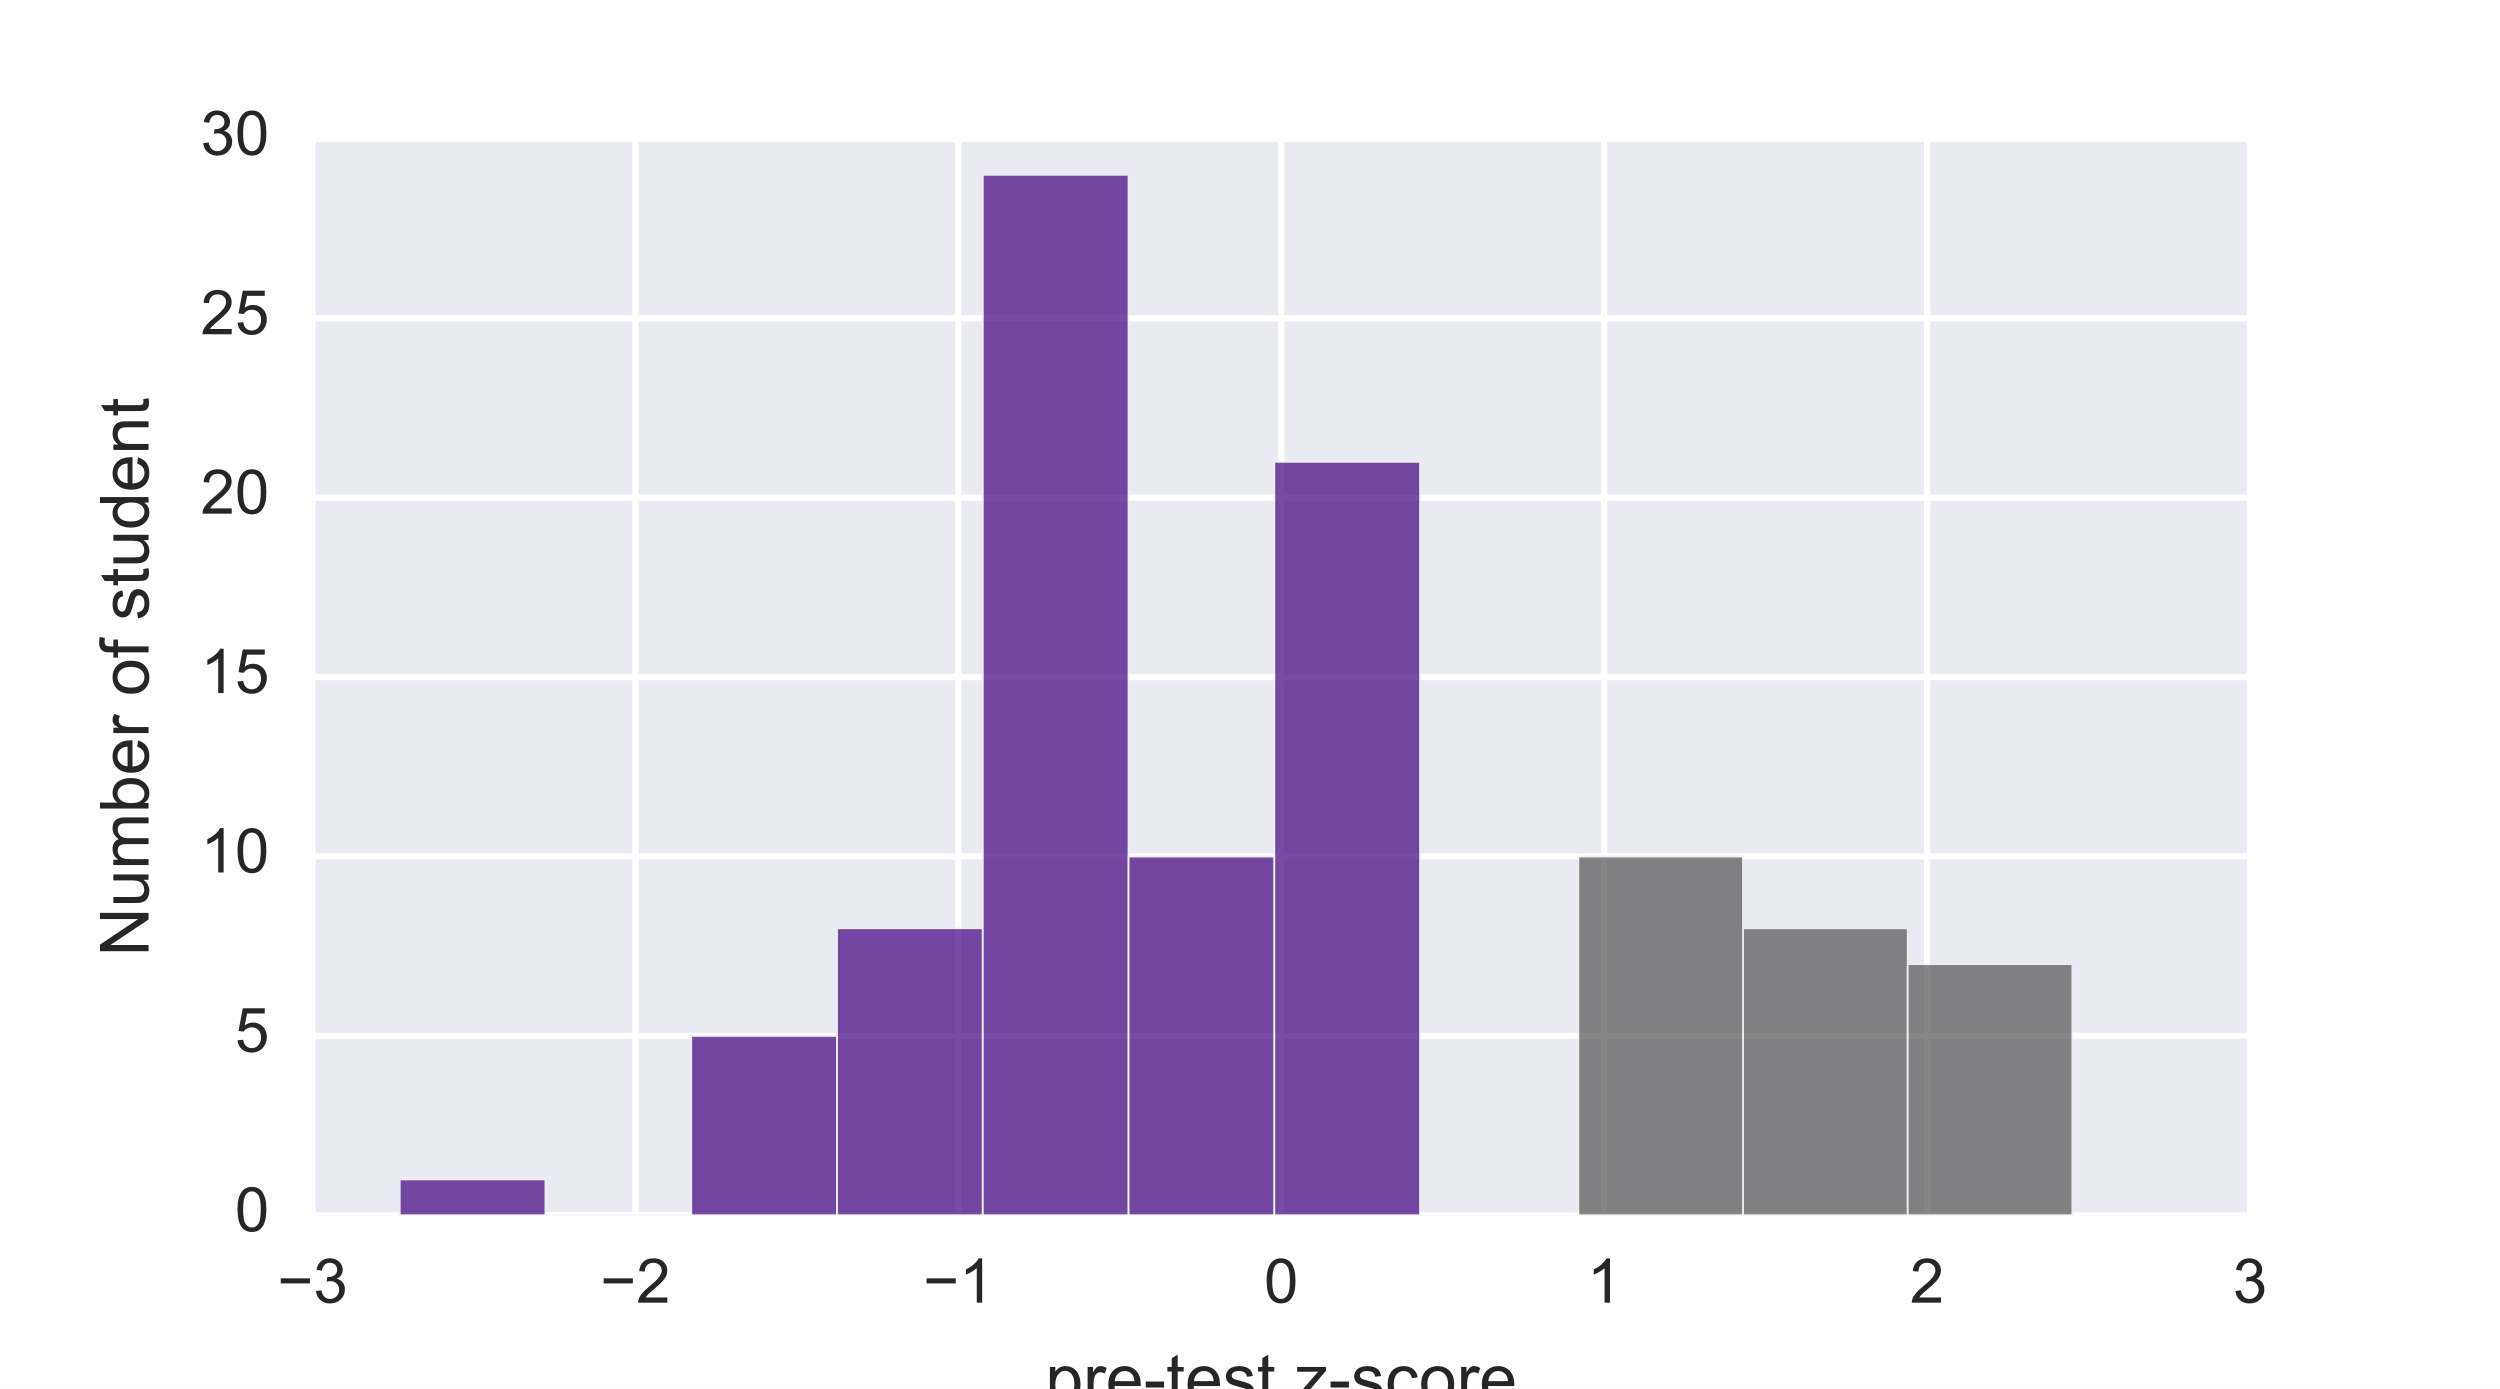
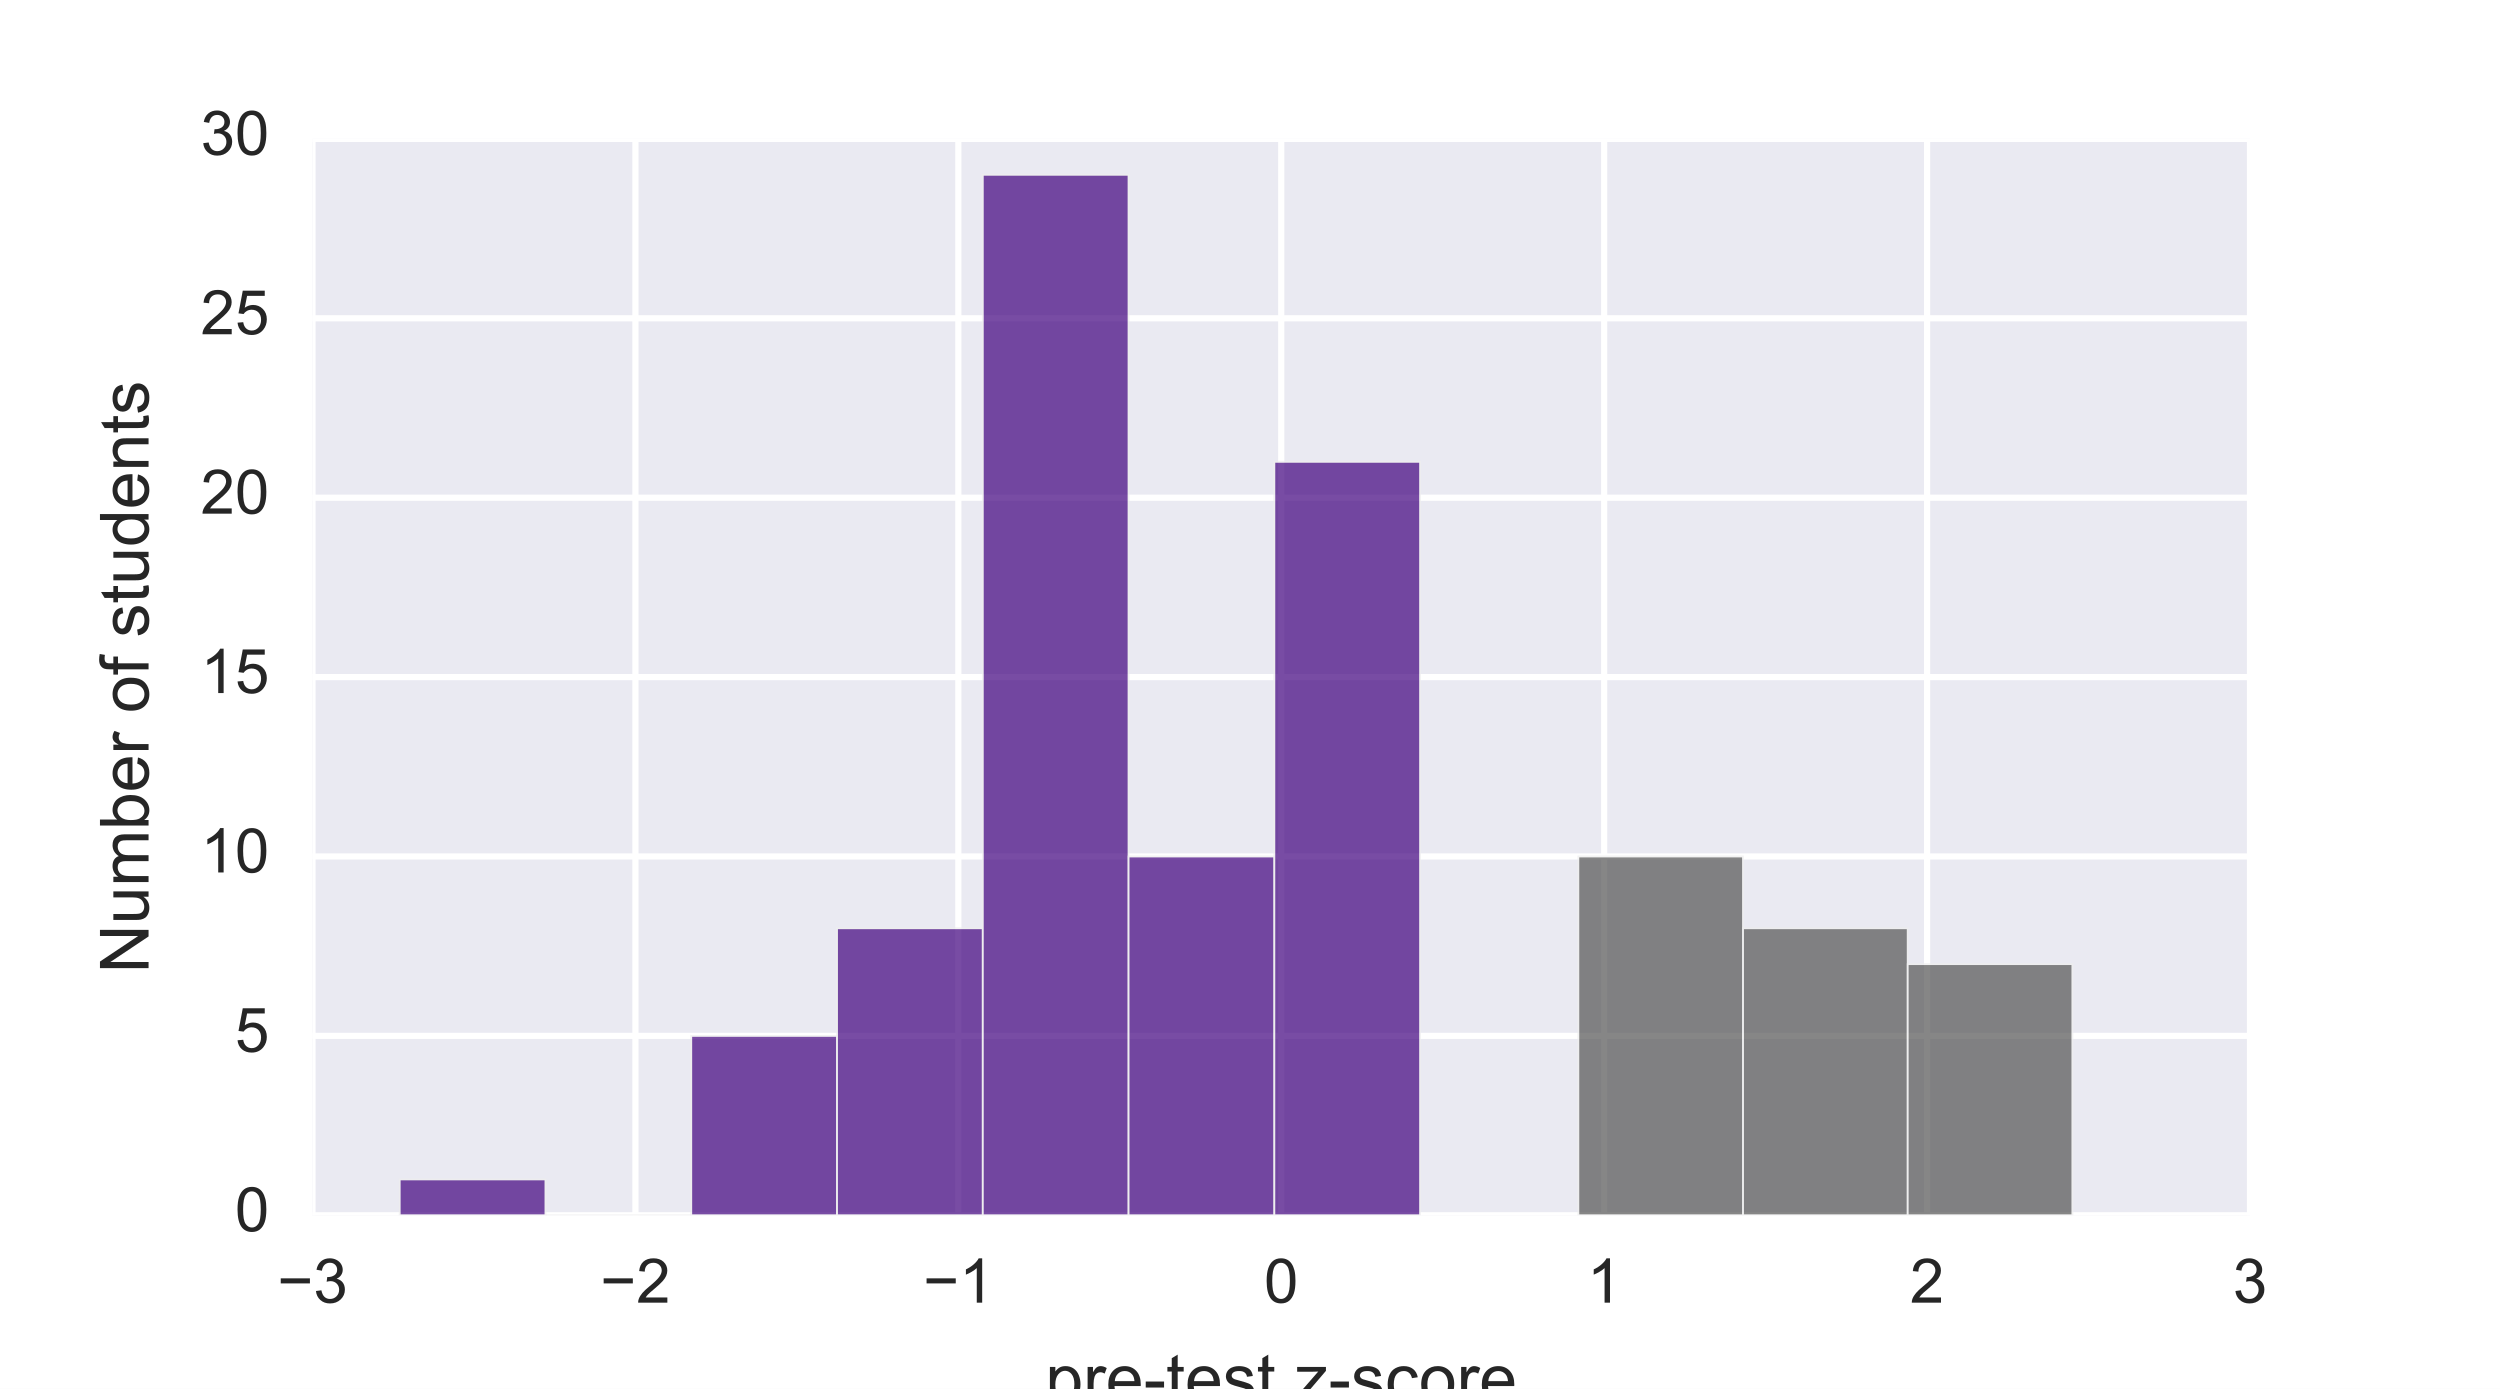
<svg xmlns="http://www.w3.org/2000/svg" xmlns:xlink="http://www.w3.org/1999/xlink" height="180pt" version="1.1" viewBox="0 0 324 180" width="324pt">
  <defs>
    <style type="text/css">
*{stroke-linecap:butt;stroke-linejoin:round;stroke-miterlimit:100000;}
  </style>
  </defs>
  <g id="figure_1">
    <g id="patch_1">
      <path d="M 0 180  L 324 180  L 324 0  L 0 0  z " style="fill:#ffffff;" />
    </g>
    <g id="axes_1">
      <g id="patch_2">
        <path d="M 40.5 157.5  L 291.6 157.5  L 291.6 18  L 40.5 18  z " style="fill:#eaeaf2;" />
      </g>
      <g id="matplotlib.axis_1">
        <g id="xtick_1">
          <g id="line2d_1">
-             <path clip-path="url(#p246ac5a93a)" d="M 40.5 157.5  L 40.5 18  " style="fill:none;stroke:#ffffff;stroke-linecap:round;stroke-width:0.8;" />
+             <path clip-path="url(#pde2b620a9a)" d="M 40.5 157.5  L 40.5 18  " style="fill:none;stroke:#ffffff;stroke-linecap:round;stroke-width:0.8;" />
          </g>
          <g id="line2d_2">
            <defs>
-               <path d="M 0 0  L 0 0  " id="m6df9021b21" style="stroke:#262626;stroke-width:0.8;" />
-             </defs>
-             <g>
-               <use style="fill:#262626;stroke:#262626;stroke-width:0.8;" x="40.5" xlink:href="#m6df9021b21" y="157.5" />
+               <path d="M 0 0  L 0 0  " id="mc57ce986d8" style="stroke:#262626;stroke-width:0.8;" />
+             </defs>
+             <g>
+               <use style="fill:#262626;stroke:#262626;stroke-width:0.8;" x="40.5" xlink:href="#mc57ce986d8" y="157.5" />
            </g>
          </g>
          <g id="line2d_3">
            <g>
-               <use style="fill:#262626;stroke:#262626;stroke-width:0.8;" x="40.5" xlink:href="#m6df9021b21" y="18.0" />
+               <use style="fill:#262626;stroke:#262626;stroke-width:0.8;" x="40.5" xlink:href="#mc57ce986d8" y="18.0" />
            </g>
          </g>
          <g id="text_1">
            <defs>
              <path d="M 52.828 31.203  L 5.562 31.203  L 5.562 39.406  L 52.828 39.406  z " id="ArialMT-2212" />
              <path d="M 4.203 18.891  L 12.984 20.062  Q 14.5 12.594 18.141 9.297  Q 21.781 6 27 6  Q 33.203 6 37.469 10.297  Q 41.75 14.594 41.75 20.953  Q 41.75 27 37.797 30.922  Q 33.844 34.859 27.734 34.859  Q 25.25 34.859 21.531 33.891  L 22.516 41.609  Q 23.391 41.5 23.922 41.5  Q 29.547 41.5 34.031 44.422  Q 38.531 47.359 38.531 53.469  Q 38.531 58.297 35.25 61.469  Q 31.984 64.656 26.812 64.656  Q 21.688 64.656 18.266 61.422  Q 14.844 58.203 13.875 51.766  L 5.078 53.328  Q 6.688 62.156 12.391 67.016  Q 18.109 71.875 26.609 71.875  Q 32.469 71.875 37.391 69.359  Q 42.328 66.844 44.938 62.5  Q 47.562 58.156 47.562 53.266  Q 47.562 48.641 45.062 44.828  Q 42.578 41.016 37.703 38.766  Q 44.047 37.312 47.562 32.688  Q 51.078 28.078 51.078 21.141  Q 51.078 11.766 44.234 5.25  Q 37.406 -1.266 26.953 -1.266  Q 17.531 -1.266 11.297 4.344  Q 5.078 9.969 4.203 18.891  " id="ArialMT-33" />
            </defs>
            <g style="fill:#262626;" transform="translate(35.93937 168.8262)scale(0.08 -0.08)">
              <use xlink:href="#ArialMT-2212" />
              <use x="58.398" xlink:href="#ArialMT-33" />
            </g>
          </g>
        </g>
        <g id="xtick_2">
          <g id="line2d_4">
-             <path clip-path="url(#p246ac5a93a)" d="M 82.35 157.5  L 82.35 18  " style="fill:none;stroke:#ffffff;stroke-linecap:round;stroke-width:0.8;" />
+             <path clip-path="url(#pde2b620a9a)" d="M 82.35 157.5  L 82.35 18  " style="fill:none;stroke:#ffffff;stroke-linecap:round;stroke-width:0.8;" />
          </g>
          <g id="line2d_5">
            <g>
-               <use style="fill:#262626;stroke:#262626;stroke-width:0.8;" x="82.35" xlink:href="#m6df9021b21" y="157.5" />
+               <use style="fill:#262626;stroke:#262626;stroke-width:0.8;" x="82.35" xlink:href="#mc57ce986d8" y="157.5" />
            </g>
          </g>
          <g id="line2d_6">
            <g>
-               <use style="fill:#262626;stroke:#262626;stroke-width:0.8;" x="82.35" xlink:href="#m6df9021b21" y="18.0" />
+               <use style="fill:#262626;stroke:#262626;stroke-width:0.8;" x="82.35" xlink:href="#mc57ce986d8" y="18.0" />
            </g>
          </g>
          <g id="text_2">
            <defs>
              <path d="M 50.344 8.453  L 50.344 0  L 3.031 0  Q 2.938 3.172 4.047 6.109  Q 5.859 10.938 9.828 15.625  Q 13.812 20.312 21.344 26.469  Q 33.016 36.031 37.109 41.625  Q 41.219 47.219 41.219 52.203  Q 41.219 57.422 37.469 61  Q 33.734 64.594 27.734 64.594  Q 21.391 64.594 17.578 60.781  Q 13.766 56.984 13.719 50.25  L 4.688 51.172  Q 5.609 61.281 11.656 66.578  Q 17.719 71.875 27.938 71.875  Q 38.234 71.875 44.234 66.156  Q 50.25 60.453 50.25 52  Q 50.25 47.703 48.484 43.547  Q 46.734 39.406 42.656 34.812  Q 38.578 30.219 29.109 22.219  Q 21.188 15.578 18.938 13.203  Q 16.703 10.844 15.234 8.453  z " id="ArialMT-32" />
            </defs>
            <g style="fill:#262626;" transform="translate(77.78938 168.8262)scale(0.08 -0.08)">
              <use xlink:href="#ArialMT-2212" />
              <use x="58.398" xlink:href="#ArialMT-32" />
            </g>
          </g>
        </g>
        <g id="xtick_3">
          <g id="line2d_7">
-             <path clip-path="url(#p246ac5a93a)" d="M 124.2 157.5  L 124.2 18  " style="fill:none;stroke:#ffffff;stroke-linecap:round;stroke-width:0.8;" />
+             <path clip-path="url(#pde2b620a9a)" d="M 124.2 157.5  L 124.2 18  " style="fill:none;stroke:#ffffff;stroke-linecap:round;stroke-width:0.8;" />
          </g>
          <g id="line2d_8">
            <g>
-               <use style="fill:#262626;stroke:#262626;stroke-width:0.8;" x="124.2" xlink:href="#m6df9021b21" y="157.5" />
+               <use style="fill:#262626;stroke:#262626;stroke-width:0.8;" x="124.2" xlink:href="#mc57ce986d8" y="157.5" />
            </g>
          </g>
          <g id="line2d_9">
            <g>
-               <use style="fill:#262626;stroke:#262626;stroke-width:0.8;" x="124.2" xlink:href="#m6df9021b21" y="18.0" />
+               <use style="fill:#262626;stroke:#262626;stroke-width:0.8;" x="124.2" xlink:href="#mc57ce986d8" y="18.0" />
            </g>
          </g>
          <g id="text_3">
            <defs>
              <path d="M 37.25 0  L 28.469 0  L 28.469 56  Q 25.297 52.984 20.141 49.953  Q 14.984 46.922 10.891 45.406  L 10.891 53.906  Q 18.266 57.375 23.781 62.297  Q 29.297 67.234 31.594 71.875  L 37.25 71.875  z " id="ArialMT-31" />
            </defs>
            <g style="fill:#262626;" transform="translate(119.6394 168.8262)scale(0.08 -0.08)">
              <use xlink:href="#ArialMT-2212" />
              <use x="58.398" xlink:href="#ArialMT-31" />
            </g>
          </g>
        </g>
        <g id="xtick_4">
          <g id="line2d_10">
-             <path clip-path="url(#p246ac5a93a)" d="M 166.05 157.5  L 166.05 18  " style="fill:none;stroke:#ffffff;stroke-linecap:round;stroke-width:0.8;" />
+             <path clip-path="url(#pde2b620a9a)" d="M 166.05 157.5  L 166.05 18  " style="fill:none;stroke:#ffffff;stroke-linecap:round;stroke-width:0.8;" />
          </g>
          <g id="line2d_11">
            <g>
-               <use style="fill:#262626;stroke:#262626;stroke-width:0.8;" x="166.05" xlink:href="#m6df9021b21" y="157.5" />
+               <use style="fill:#262626;stroke:#262626;stroke-width:0.8;" x="166.05" xlink:href="#mc57ce986d8" y="157.5" />
            </g>
          </g>
          <g id="line2d_12">
            <g>
-               <use style="fill:#262626;stroke:#262626;stroke-width:0.8;" x="166.05" xlink:href="#m6df9021b21" y="18.0" />
+               <use style="fill:#262626;stroke:#262626;stroke-width:0.8;" x="166.05" xlink:href="#mc57ce986d8" y="18.0" />
            </g>
          </g>
          <g id="text_4">
            <defs>
              <path d="M 4.156 35.297  Q 4.156 48 6.766 55.734  Q 9.375 63.484 14.516 67.672  Q 19.672 71.875 27.484 71.875  Q 33.25 71.875 37.594 69.547  Q 41.938 67.234 44.766 62.859  Q 47.609 58.5 49.219 52.219  Q 50.828 45.953 50.828 35.297  Q 50.828 22.703 48.234 14.969  Q 45.656 7.234 40.5 3  Q 35.359 -1.219 27.484 -1.219  Q 17.141 -1.219 11.234 6.203  Q 4.156 15.141 4.156 35.297  M 13.188 35.297  Q 13.188 17.672 17.312 11.828  Q 21.438 6 27.484 6  Q 33.547 6 37.672 11.859  Q 41.797 17.719 41.797 35.297  Q 41.797 52.984 37.672 58.781  Q 33.547 64.594 27.391 64.594  Q 21.344 64.594 17.719 59.469  Q 13.188 52.938 13.188 35.297  " id="ArialMT-30" />
            </defs>
            <g style="fill:#262626;" transform="translate(163.8256 168.8262)scale(0.08 -0.08)">
              <use xlink:href="#ArialMT-30" />
            </g>
          </g>
        </g>
        <g id="xtick_5">
          <g id="line2d_13">
-             <path clip-path="url(#p246ac5a93a)" d="M 207.9 157.5  L 207.9 18  " style="fill:none;stroke:#ffffff;stroke-linecap:round;stroke-width:0.8;" />
+             <path clip-path="url(#pde2b620a9a)" d="M 207.9 157.5  L 207.9 18  " style="fill:none;stroke:#ffffff;stroke-linecap:round;stroke-width:0.8;" />
          </g>
          <g id="line2d_14">
            <g>
-               <use style="fill:#262626;stroke:#262626;stroke-width:0.8;" x="207.9" xlink:href="#m6df9021b21" y="157.5" />
+               <use style="fill:#262626;stroke:#262626;stroke-width:0.8;" x="207.9" xlink:href="#mc57ce986d8" y="157.5" />
            </g>
          </g>
          <g id="line2d_15">
            <g>
-               <use style="fill:#262626;stroke:#262626;stroke-width:0.8;" x="207.9" xlink:href="#m6df9021b21" y="18.0" />
+               <use style="fill:#262626;stroke:#262626;stroke-width:0.8;" x="207.9" xlink:href="#mc57ce986d8" y="18.0" />
            </g>
          </g>
          <g id="text_5">
            <g style="fill:#262626;" transform="translate(205.6756 168.8262)scale(0.08 -0.08)">
              <use xlink:href="#ArialMT-31" />
            </g>
          </g>
        </g>
        <g id="xtick_6">
          <g id="line2d_16">
-             <path clip-path="url(#p246ac5a93a)" d="M 249.75 157.5  L 249.75 18  " style="fill:none;stroke:#ffffff;stroke-linecap:round;stroke-width:0.8;" />
+             <path clip-path="url(#pde2b620a9a)" d="M 249.75 157.5  L 249.75 18  " style="fill:none;stroke:#ffffff;stroke-linecap:round;stroke-width:0.8;" />
          </g>
          <g id="line2d_17">
            <g>
-               <use style="fill:#262626;stroke:#262626;stroke-width:0.8;" x="249.75" xlink:href="#m6df9021b21" y="157.5" />
+               <use style="fill:#262626;stroke:#262626;stroke-width:0.8;" x="249.75" xlink:href="#mc57ce986d8" y="157.5" />
            </g>
          </g>
          <g id="line2d_18">
            <g>
-               <use style="fill:#262626;stroke:#262626;stroke-width:0.8;" x="249.75" xlink:href="#m6df9021b21" y="18.0" />
+               <use style="fill:#262626;stroke:#262626;stroke-width:0.8;" x="249.75" xlink:href="#mc57ce986d8" y="18.0" />
            </g>
          </g>
          <g id="text_6">
            <g style="fill:#262626;" transform="translate(247.5256 168.8262)scale(0.08 -0.08)">
              <use xlink:href="#ArialMT-32" />
            </g>
          </g>
        </g>
        <g id="xtick_7">
          <g id="line2d_19">
-             <path clip-path="url(#p246ac5a93a)" d="M 291.6 157.5  L 291.6 18  " style="fill:none;stroke:#ffffff;stroke-linecap:round;stroke-width:0.8;" />
+             <path clip-path="url(#pde2b620a9a)" d="M 291.6 157.5  L 291.6 18  " style="fill:none;stroke:#ffffff;stroke-linecap:round;stroke-width:0.8;" />
          </g>
          <g id="line2d_20">
            <g>
-               <use style="fill:#262626;stroke:#262626;stroke-width:0.8;" x="291.6" xlink:href="#m6df9021b21" y="157.5" />
+               <use style="fill:#262626;stroke:#262626;stroke-width:0.8;" x="291.6" xlink:href="#mc57ce986d8" y="157.5" />
            </g>
          </g>
          <g id="line2d_21">
            <g>
-               <use style="fill:#262626;stroke:#262626;stroke-width:0.8;" x="291.6" xlink:href="#m6df9021b21" y="18.0" />
+               <use style="fill:#262626;stroke:#262626;stroke-width:0.8;" x="291.6" xlink:href="#mc57ce986d8" y="18.0" />
            </g>
          </g>
          <g id="text_7">
            <g style="fill:#262626;" transform="translate(289.3756 168.8262)scale(0.08 -0.08)">
              <use xlink:href="#ArialMT-33" />
            </g>
          </g>
        </g>
        <g id="text_8">
          <defs>
            <path d="M 40.438 19  L 49.078 17.875  Q 47.656 8.938 41.812 3.875  Q 35.984 -1.172 27.484 -1.172  Q 16.844 -1.172 10.375 5.781  Q 3.906 12.75 3.906 25.734  Q 3.906 34.125 6.688 40.422  Q 9.469 46.734 15.156 49.875  Q 20.844 53.031 27.547 53.031  Q 35.984 53.031 41.359 48.75  Q 46.734 44.484 48.25 36.625  L 39.703 35.297  Q 38.484 40.531 35.375 43.156  Q 32.281 45.797 27.875 45.797  Q 21.234 45.797 17.078 41.031  Q 12.938 36.281 12.938 25.984  Q 12.938 15.531 16.938 10.797  Q 20.953 6.062 27.391 6.062  Q 32.562 6.062 36.031 9.234  Q 39.5 12.406 40.438 19  " id="ArialMT-63" />
            <path d="M 42.094 16.703  L 51.172 15.578  Q 49.031 7.625 43.219 3.219  Q 37.406 -1.172 28.375 -1.172  Q 17 -1.172 10.328 5.828  Q 3.656 12.844 3.656 25.484  Q 3.656 38.578 10.391 45.797  Q 17.141 53.031 27.875 53.031  Q 38.281 53.031 44.875 45.953  Q 51.469 38.875 51.469 26.031  Q 51.469 25.25 51.422 23.688  L 12.75 23.688  Q 13.234 15.141 17.578 10.594  Q 21.922 6.062 28.422 6.062  Q 33.25 6.062 36.672 8.594  Q 40.094 11.141 42.094 16.703  M 13.234 30.906  L 42.188 30.906  Q 41.609 37.453 38.875 40.719  Q 34.672 45.797 27.984 45.797  Q 21.922 45.797 17.797 41.75  Q 13.672 37.703 13.234 30.906  " id="ArialMT-65" />
            <path d="M 25.781 7.859  L 27.047 0.094  Q 23.344 -0.688 20.406 -0.688  Q 15.625 -0.688 12.984 0.828  Q 10.359 2.344 9.281 4.812  Q 8.203 7.281 8.203 15.188  L 8.203 45.016  L 1.766 45.016  L 1.766 51.859  L 8.203 51.859  L 8.203 64.703  L 16.938 69.969  L 16.938 51.859  L 25.781 51.859  L 25.781 45.016  L 16.938 45.016  L 16.938 14.703  Q 16.938 10.938 17.406 9.859  Q 17.875 8.797 18.922 8.156  Q 19.969 7.516 21.922 7.516  Q 23.391 7.516 25.781 7.859  " id="ArialMT-74" />
            <path d="M 3.172 21.484  L 3.172 30.328  L 30.172 30.328  L 30.172 21.484  z " id="ArialMT-2d" />
            <path d="M 6.594 -19.875  L 6.594 51.859  L 14.594 51.859  L 14.594 45.125  Q 17.438 49.078 21 51.047  Q 24.562 53.031 29.641 53.031  Q 36.281 53.031 41.359 49.609  Q 46.438 46.188 49.016 39.953  Q 51.609 33.734 51.609 26.312  Q 51.609 18.359 48.75 11.984  Q 45.906 5.609 40.453 2.219  Q 35.016 -1.172 29 -1.172  Q 24.609 -1.172 21.109 0.688  Q 17.625 2.547 15.375 5.375  L 15.375 -19.875  z M 14.547 25.641  Q 14.547 15.625 18.594 10.844  Q 22.656 6.062 28.422 6.062  Q 34.281 6.062 38.453 11.016  Q 42.625 15.969 42.625 26.375  Q 42.625 36.281 38.547 41.203  Q 34.469 46.141 28.812 46.141  Q 23.188 46.141 18.859 40.891  Q 14.547 35.641 14.547 25.641  " id="ArialMT-70" />
            <path d="M 6.5 0  L 6.5 51.859  L 14.406 51.859  L 14.406 44  Q 17.438 49.516 20 51.266  Q 22.562 53.031 25.641 53.031  Q 30.078 53.031 34.672 50.203  L 31.641 42.047  Q 28.422 43.953 25.203 43.953  Q 22.312 43.953 20.016 42.219  Q 17.719 40.484 16.75 37.406  Q 15.281 32.719 15.281 27.156  L 15.281 0  z " id="ArialMT-72" />
            <path d="M 3.078 15.484  L 11.766 16.844  Q 12.5 11.625 15.844 8.844  Q 19.188 6.062 25.203 6.062  Q 31.25 6.062 34.172 8.516  Q 37.109 10.984 37.109 14.312  Q 37.109 17.281 34.516 19  Q 32.719 20.172 25.531 21.969  Q 15.875 24.422 12.141 26.203  Q 8.406 27.984 6.469 31.125  Q 4.547 34.281 4.547 38.094  Q 4.547 41.547 6.125 44.5  Q 7.719 47.469 10.453 49.422  Q 12.5 50.922 16.031 51.969  Q 19.578 53.031 23.641 53.031  Q 29.734 53.031 34.344 51.266  Q 38.969 49.516 41.156 46.5  Q 43.359 43.5 44.188 38.484  L 35.594 37.312  Q 35.016 41.312 32.203 43.547  Q 29.391 45.797 24.266 45.797  Q 18.219 45.797 15.625 43.797  Q 13.031 41.797 13.031 39.109  Q 13.031 37.406 14.109 36.031  Q 15.188 34.625 17.484 33.688  Q 18.797 33.203 25.25 31.453  Q 34.578 28.953 38.25 27.359  Q 41.938 25.781 44.031 22.75  Q 46.141 19.734 46.141 15.234  Q 46.141 10.844 43.578 6.953  Q 41.016 3.078 36.172 0.953  Q 31.344 -1.172 25.25 -1.172  Q 15.141 -1.172 9.844 3.031  Q 4.547 7.234 3.078 15.484  " id="ArialMT-73" />
            <path d="M 3.328 25.922  Q 3.328 40.328 11.328 47.266  Q 18.016 53.031 27.641 53.031  Q 38.328 53.031 45.109 46.016  Q 51.906 39.016 51.906 26.656  Q 51.906 16.656 48.906 10.906  Q 45.906 5.172 40.156 2  Q 34.422 -1.172 27.641 -1.172  Q 16.75 -1.172 10.031 5.812  Q 3.328 12.797 3.328 25.922  M 12.359 25.922  Q 12.359 15.969 16.703 11.016  Q 21.047 6.062 27.641 6.062  Q 34.188 6.062 38.531 11.031  Q 42.875 16.016 42.875 26.219  Q 42.875 35.844 38.5 40.797  Q 34.125 45.75 27.641 45.75  Q 21.047 45.75 16.703 40.812  Q 12.359 35.891 12.359 25.922  " id="ArialMT-6f" />
            <path d="M 1.953 0  L 1.953 7.125  L 34.969 45.016  Q 29.344 44.734 25.047 44.734  L 3.906 44.734  L 3.906 51.859  L 46.297 51.859  L 46.297 46.047  L 18.219 13.141  L 12.797 7.125  Q 18.703 7.562 23.875 7.562  L 47.859 7.562  L 47.859 0  z " id="ArialMT-7a" />
            <path id="ArialMT-20" />
          </defs>
          <g style="fill:#262626;" transform="translate(135.4886 181.7151)scale(0.088 -0.088)">
            <use xlink:href="#ArialMT-70" />
            <use x="55.615" xlink:href="#ArialMT-72" />
            <use x="88.916" xlink:href="#ArialMT-65" />
            <use x="144.531" xlink:href="#ArialMT-2d" />
            <use x="177.832" xlink:href="#ArialMT-74" />
            <use x="205.615" xlink:href="#ArialMT-65" />
            <use x="261.23" xlink:href="#ArialMT-73" />
            <use x="311.23" xlink:href="#ArialMT-74" />
            <use x="339.014" xlink:href="#ArialMT-20" />
            <use x="366.797" xlink:href="#ArialMT-7a" />
            <use x="416.797" xlink:href="#ArialMT-2d" />
            <use x="450.098" xlink:href="#ArialMT-73" />
            <use x="500.098" xlink:href="#ArialMT-63" />
            <use x="550.098" xlink:href="#ArialMT-6f" />
            <use x="605.713" xlink:href="#ArialMT-72" />
            <use x="639.014" xlink:href="#ArialMT-65" />
          </g>
        </g>
      </g>
      <g id="matplotlib.axis_2">
        <g id="ytick_1">
          <g id="line2d_22">
-             <path clip-path="url(#p246ac5a93a)" d="M 40.5 157.5  L 291.6 157.5  " style="fill:none;stroke:#ffffff;stroke-linecap:round;stroke-width:0.8;" />
+             <path clip-path="url(#pde2b620a9a)" d="M 40.5 157.5  L 291.6 157.5  " style="fill:none;stroke:#ffffff;stroke-linecap:round;stroke-width:0.8;" />
          </g>
          <g id="line2d_23">
            <g>
-               <use style="fill:#262626;stroke:#262626;stroke-width:0.8;" x="40.5" xlink:href="#m6df9021b21" y="157.5" />
+               <use style="fill:#262626;stroke:#262626;stroke-width:0.8;" x="40.5" xlink:href="#mc57ce986d8" y="157.5" />
            </g>
          </g>
          <g id="line2d_24">
            <g>
-               <use style="fill:#262626;stroke:#262626;stroke-width:0.8;" x="291.6" xlink:href="#m6df9021b21" y="157.5" />
+               <use style="fill:#262626;stroke:#262626;stroke-width:0.8;" x="291.6" xlink:href="#mc57ce986d8" y="157.5" />
            </g>
          </g>
          <g id="text_9">
            <g style="fill:#262626;" transform="translate(30.45125 159.5681)scale(0.08 -0.08)">
              <use xlink:href="#ArialMT-30" />
            </g>
          </g>
        </g>
        <g id="ytick_2">
          <g id="line2d_25">
-             <path clip-path="url(#p246ac5a93a)" d="M 40.5 134.25  L 291.6 134.25  " style="fill:none;stroke:#ffffff;stroke-linecap:round;stroke-width:0.8;" />
+             <path clip-path="url(#pde2b620a9a)" d="M 40.5 134.25  L 291.6 134.25  " style="fill:none;stroke:#ffffff;stroke-linecap:round;stroke-width:0.8;" />
          </g>
          <g id="line2d_26">
            <g>
-               <use style="fill:#262626;stroke:#262626;stroke-width:0.8;" x="40.5" xlink:href="#m6df9021b21" y="134.25" />
+               <use style="fill:#262626;stroke:#262626;stroke-width:0.8;" x="40.5" xlink:href="#mc57ce986d8" y="134.25" />
            </g>
          </g>
          <g id="line2d_27">
            <g>
-               <use style="fill:#262626;stroke:#262626;stroke-width:0.8;" x="291.6" xlink:href="#m6df9021b21" y="134.25" />
+               <use style="fill:#262626;stroke:#262626;stroke-width:0.8;" x="291.6" xlink:href="#mc57ce986d8" y="134.25" />
            </g>
          </g>
          <g id="text_10">
            <defs>
              <path d="M 4.156 18.75  L 13.375 19.531  Q 14.406 12.797 18.141 9.391  Q 21.875 6 27.156 6  Q 33.5 6 37.891 10.781  Q 42.281 15.578 42.281 23.484  Q 42.281 31 38.062 35.344  Q 33.844 39.703 27 39.703  Q 22.75 39.703 19.328 37.766  Q 15.922 35.844 13.969 32.766  L 5.719 33.844  L 12.641 70.609  L 48.25 70.609  L 48.25 62.203  L 19.672 62.203  L 15.828 42.969  Q 22.266 47.469 29.344 47.469  Q 38.719 47.469 45.156 40.969  Q 51.609 34.469 51.609 24.266  Q 51.609 14.547 45.953 7.469  Q 39.062 -1.219 27.156 -1.219  Q 17.391 -1.219 11.203 4.25  Q 5.031 9.719 4.156 18.75  " id="ArialMT-35" />
            </defs>
            <g style="fill:#262626;" transform="translate(30.45125 136.3181)scale(0.08 -0.08)">
              <use xlink:href="#ArialMT-35" />
            </g>
          </g>
        </g>
        <g id="ytick_3">
          <g id="line2d_28">
-             <path clip-path="url(#p246ac5a93a)" d="M 40.5 111  L 291.6 111  " style="fill:none;stroke:#ffffff;stroke-linecap:round;stroke-width:0.8;" />
+             <path clip-path="url(#pde2b620a9a)" d="M 40.5 111  L 291.6 111  " style="fill:none;stroke:#ffffff;stroke-linecap:round;stroke-width:0.8;" />
          </g>
          <g id="line2d_29">
            <g>
-               <use style="fill:#262626;stroke:#262626;stroke-width:0.8;" x="40.5" xlink:href="#m6df9021b21" y="111.0" />
+               <use style="fill:#262626;stroke:#262626;stroke-width:0.8;" x="40.5" xlink:href="#mc57ce986d8" y="111.0" />
            </g>
          </g>
          <g id="line2d_30">
            <g>
-               <use style="fill:#262626;stroke:#262626;stroke-width:0.8;" x="291.6" xlink:href="#m6df9021b21" y="111.0" />
+               <use style="fill:#262626;stroke:#262626;stroke-width:0.8;" x="291.6" xlink:href="#mc57ce986d8" y="111.0" />
            </g>
          </g>
          <g id="text_11">
            <g style="fill:#262626;" transform="translate(26.0025 113.0681)scale(0.08 -0.08)">
              <use xlink:href="#ArialMT-31" />
              <use x="55.615" xlink:href="#ArialMT-30" />
            </g>
          </g>
        </g>
        <g id="ytick_4">
          <g id="line2d_31">
-             <path clip-path="url(#p246ac5a93a)" d="M 40.5 87.75  L 291.6 87.75  " style="fill:none;stroke:#ffffff;stroke-linecap:round;stroke-width:0.8;" />
+             <path clip-path="url(#pde2b620a9a)" d="M 40.5 87.75  L 291.6 87.75  " style="fill:none;stroke:#ffffff;stroke-linecap:round;stroke-width:0.8;" />
          </g>
          <g id="line2d_32">
            <g>
-               <use style="fill:#262626;stroke:#262626;stroke-width:0.8;" x="40.5" xlink:href="#m6df9021b21" y="87.75" />
+               <use style="fill:#262626;stroke:#262626;stroke-width:0.8;" x="40.5" xlink:href="#mc57ce986d8" y="87.75" />
            </g>
          </g>
          <g id="line2d_33">
            <g>
-               <use style="fill:#262626;stroke:#262626;stroke-width:0.8;" x="291.6" xlink:href="#m6df9021b21" y="87.75" />
+               <use style="fill:#262626;stroke:#262626;stroke-width:0.8;" x="291.6" xlink:href="#mc57ce986d8" y="87.75" />
            </g>
          </g>
          <g id="text_12">
            <g style="fill:#262626;" transform="translate(26.0025 89.81812)scale(0.08 -0.08)">
              <use xlink:href="#ArialMT-31" />
              <use x="55.615" xlink:href="#ArialMT-35" />
            </g>
          </g>
        </g>
        <g id="ytick_5">
          <g id="line2d_34">
-             <path clip-path="url(#p246ac5a93a)" d="M 40.5 64.5  L 291.6 64.5  " style="fill:none;stroke:#ffffff;stroke-linecap:round;stroke-width:0.8;" />
+             <path clip-path="url(#pde2b620a9a)" d="M 40.5 64.5  L 291.6 64.5  " style="fill:none;stroke:#ffffff;stroke-linecap:round;stroke-width:0.8;" />
          </g>
          <g id="line2d_35">
            <g>
-               <use style="fill:#262626;stroke:#262626;stroke-width:0.8;" x="40.5" xlink:href="#m6df9021b21" y="64.5" />
+               <use style="fill:#262626;stroke:#262626;stroke-width:0.8;" x="40.5" xlink:href="#mc57ce986d8" y="64.5" />
            </g>
          </g>
          <g id="line2d_36">
            <g>
-               <use style="fill:#262626;stroke:#262626;stroke-width:0.8;" x="291.6" xlink:href="#m6df9021b21" y="64.5" />
+               <use style="fill:#262626;stroke:#262626;stroke-width:0.8;" x="291.6" xlink:href="#mc57ce986d8" y="64.5" />
            </g>
          </g>
          <g id="text_13">
            <g style="fill:#262626;" transform="translate(26.0025 66.56812)scale(0.08 -0.08)">
              <use xlink:href="#ArialMT-32" />
              <use x="55.615" xlink:href="#ArialMT-30" />
            </g>
          </g>
        </g>
        <g id="ytick_6">
          <g id="line2d_37">
-             <path clip-path="url(#p246ac5a93a)" d="M 40.5 41.25  L 291.6 41.25  " style="fill:none;stroke:#ffffff;stroke-linecap:round;stroke-width:0.8;" />
+             <path clip-path="url(#pde2b620a9a)" d="M 40.5 41.25  L 291.6 41.25  " style="fill:none;stroke:#ffffff;stroke-linecap:round;stroke-width:0.8;" />
          </g>
          <g id="line2d_38">
            <g>
-               <use style="fill:#262626;stroke:#262626;stroke-width:0.8;" x="40.5" xlink:href="#m6df9021b21" y="41.25" />
+               <use style="fill:#262626;stroke:#262626;stroke-width:0.8;" x="40.5" xlink:href="#mc57ce986d8" y="41.25" />
            </g>
          </g>
          <g id="line2d_39">
            <g>
-               <use style="fill:#262626;stroke:#262626;stroke-width:0.8;" x="291.6" xlink:href="#m6df9021b21" y="41.25" />
+               <use style="fill:#262626;stroke:#262626;stroke-width:0.8;" x="291.6" xlink:href="#mc57ce986d8" y="41.25" />
            </g>
          </g>
          <g id="text_14">
            <g style="fill:#262626;" transform="translate(26.0025 43.31813)scale(0.08 -0.08)">
              <use xlink:href="#ArialMT-32" />
              <use x="55.615" xlink:href="#ArialMT-35" />
            </g>
          </g>
        </g>
        <g id="ytick_7">
          <g id="line2d_40">
-             <path clip-path="url(#p246ac5a93a)" d="M 40.5 18  L 291.6 18  " style="fill:none;stroke:#ffffff;stroke-linecap:round;stroke-width:0.8;" />
+             <path clip-path="url(#pde2b620a9a)" d="M 40.5 18  L 291.6 18  " style="fill:none;stroke:#ffffff;stroke-linecap:round;stroke-width:0.8;" />
          </g>
          <g id="line2d_41">
            <g>
-               <use style="fill:#262626;stroke:#262626;stroke-width:0.8;" x="40.5" xlink:href="#m6df9021b21" y="18.0" />
+               <use style="fill:#262626;stroke:#262626;stroke-width:0.8;" x="40.5" xlink:href="#mc57ce986d8" y="18.0" />
            </g>
          </g>
          <g id="line2d_42">
            <g>
-               <use style="fill:#262626;stroke:#262626;stroke-width:0.8;" x="291.6" xlink:href="#m6df9021b21" y="18.0" />
+               <use style="fill:#262626;stroke:#262626;stroke-width:0.8;" x="291.6" xlink:href="#mc57ce986d8" y="18.0" />
            </g>
          </g>
          <g id="text_15">
            <g style="fill:#262626;" transform="translate(26.0025 20.06812)scale(0.08 -0.08)">
              <use xlink:href="#ArialMT-33" />
              <use x="55.615" xlink:href="#ArialMT-30" />
            </g>
          </g>
        </g>
        <g id="text_16">
          <defs>
            <path d="M 14.703 0  L 6.547 0  L 6.547 71.578  L 15.328 71.578  L 15.328 46.047  Q 20.906 53.031 29.547 53.031  Q 34.328 53.031 38.594 51.094  Q 42.875 49.172 45.625 45.672  Q 48.391 42.188 49.953 37.25  Q 51.516 32.328 51.516 26.703  Q 51.516 13.375 44.922 6.094  Q 38.328 -1.172 29.109 -1.172  Q 19.922 -1.172 14.703 6.5  z M 14.594 26.312  Q 14.594 17 17.141 12.844  Q 21.297 6.062 28.375 6.062  Q 34.125 6.062 38.328 11.062  Q 42.531 16.062 42.531 25.984  Q 42.531 36.141 38.5 40.969  Q 34.469 45.797 28.766 45.797  Q 23 45.797 18.797 40.797  Q 14.594 35.797 14.594 26.312  " id="ArialMT-62" />
            <path d="M 8.688 0  L 8.688 45.016  L 0.922 45.016  L 0.922 51.859  L 8.688 51.859  L 8.688 57.375  Q 8.688 62.594 9.625 65.141  Q 10.891 68.562 14.078 70.672  Q 17.281 72.797 23.047 72.797  Q 26.766 72.797 31.25 71.922  L 29.938 64.266  Q 27.203 64.75 24.75 64.75  Q 20.75 64.75 19.094 63.031  Q 17.438 61.328 17.438 56.641  L 17.438 51.859  L 27.547 51.859  L 27.547 45.016  L 17.438 45.016  L 17.438 0  z " id="ArialMT-66" />
            <path d="M 40.234 0  L 40.234 6.547  Q 35.297 -1.172 25.734 -1.172  Q 19.531 -1.172 14.328 2.25  Q 9.125 5.672 6.266 11.797  Q 3.422 17.922 3.422 25.875  Q 3.422 33.641 6 39.969  Q 8.594 46.297 13.766 49.656  Q 18.953 53.031 25.344 53.031  Q 30.031 53.031 33.688 51.047  Q 37.359 49.078 39.656 45.906  L 39.656 71.578  L 48.391 71.578  L 48.391 0  z M 12.453 25.875  Q 12.453 15.922 16.641 10.984  Q 20.844 6.062 26.562 6.062  Q 32.328 6.062 36.344 10.766  Q 40.375 15.484 40.375 25.141  Q 40.375 35.797 36.266 40.766  Q 32.172 45.75 26.172 45.75  Q 20.312 45.75 16.375 40.969  Q 12.453 36.188 12.453 25.875  " id="ArialMT-64" />
            <path d="M 40.578 0  L 40.578 7.625  Q 34.516 -1.172 24.125 -1.172  Q 19.531 -1.172 15.547 0.578  Q 11.578 2.344 9.641 5  Q 7.719 7.672 6.938 11.531  Q 6.391 14.109 6.391 19.734  L 6.391 51.859  L 15.188 51.859  L 15.188 23.094  Q 15.188 16.219 15.719 13.812  Q 16.547 10.359 19.234 8.375  Q 21.922 6.391 25.875 6.391  Q 29.828 6.391 33.297 8.422  Q 36.766 10.453 38.203 13.938  Q 39.656 17.438 39.656 24.078  L 39.656 51.859  L 48.438 51.859  L 48.438 0  z " id="ArialMT-75" />
            <path d="M 6.594 0  L 6.594 51.859  L 14.5 51.859  L 14.5 44.484  Q 20.219 53.031 31 53.031  Q 35.688 53.031 39.625 51.344  Q 43.562 49.656 45.516 46.922  Q 47.469 44.188 48.25 40.438  Q 48.734 37.984 48.734 31.891  L 48.734 0  L 39.938 0  L 39.938 31.547  Q 39.938 36.922 38.906 39.578  Q 37.891 42.234 35.281 43.812  Q 32.672 45.406 29.156 45.406  Q 23.531 45.406 19.453 41.844  Q 15.375 38.281 15.375 28.328  L 15.375 0  z " id="ArialMT-6e" />
            <path d="M 6.594 0  L 6.594 51.859  L 14.453 51.859  L 14.453 44.578  Q 16.891 48.391 20.938 50.703  Q 25 53.031 30.172 53.031  Q 35.938 53.031 39.625 50.641  Q 43.312 48.25 44.828 43.953  Q 50.984 53.031 60.844 53.031  Q 68.562 53.031 72.703 48.75  Q 76.859 44.484 76.859 35.594  L 76.859 0  L 68.109 0  L 68.109 32.672  Q 68.109 37.938 67.25 40.25  Q 66.406 42.578 64.156 43.984  Q 61.922 45.406 58.891 45.406  Q 53.422 45.406 49.797 41.766  Q 46.188 38.141 46.188 30.125  L 46.188 0  L 37.406 0  L 37.406 33.688  Q 37.406 39.547 35.25 42.469  Q 33.109 45.406 28.219 45.406  Q 24.516 45.406 21.359 43.453  Q 18.219 41.5 16.797 37.734  Q 15.375 33.984 15.375 26.906  L 15.375 0  z " id="ArialMT-6d" />
            <path d="M 7.625 0  L 7.625 71.578  L 17.328 71.578  L 54.938 15.375  L 54.938 71.578  L 64.016 71.578  L 64.016 0  L 54.297 0  L 16.703 56.25  L 16.703 0  z " id="ArialMT-4e" />
          </defs>
-           <g style="fill:#262626;" transform="translate(19.2535 123.9441)rotate(-90.0)scale(0.088 -0.088)">
+           <g style="fill:#262626;" transform="translate(19.2535 126.1441)rotate(-90.0)scale(0.088 -0.088)">
            <use xlink:href="#ArialMT-4e" />
            <use x="72.217" xlink:href="#ArialMT-75" />
            <use x="127.832" xlink:href="#ArialMT-6d" />
            <use x="211.133" xlink:href="#ArialMT-62" />
            <use x="266.748" xlink:href="#ArialMT-65" />
            <use x="322.363" xlink:href="#ArialMT-72" />
            <use x="355.664" xlink:href="#ArialMT-20" />
            <use x="383.447" xlink:href="#ArialMT-6f" />
            <use x="439.062" xlink:href="#ArialMT-66" />
            <use x="466.846" xlink:href="#ArialMT-20" />
            <use x="494.629" xlink:href="#ArialMT-73" />
            <use x="544.629" xlink:href="#ArialMT-74" />
            <use x="572.412" xlink:href="#ArialMT-75" />
            <use x="628.027" xlink:href="#ArialMT-64" />
            <use x="683.643" xlink:href="#ArialMT-65" />
            <use x="739.258" xlink:href="#ArialMT-6e" />
            <use x="794.873" xlink:href="#ArialMT-74" />
+             <use x="822.656" xlink:href="#ArialMT-73" />
          </g>
        </g>
      </g>
      <g id="patch_3">
-         <path clip-path="url(#p246ac5a93a)" d="M 51.8 157.5  L 70.692 157.5  L 70.692 152.85  L 51.8 152.85  z " style="fill:#3f007d;opacity:0.7;stroke:#eeeeee;stroke-linejoin:miter;stroke-width:0.24;" />
+         <path clip-path="url(#pde2b620a9a)" d="M 51.8 157.5  L 70.692 157.5  L 70.692 152.85  L 51.8 152.85  z " style="fill:#3f007d;opacity:0.7;stroke:#eeeeee;stroke-linejoin:miter;stroke-width:0.24;" />
      </g>
      <g id="patch_4">
-         <path clip-path="url(#p246ac5a93a)" d="M 70.692 157.5  L 89.584 157.5  L 89.584 157.5  L 70.692 157.5  z " style="fill:#3f007d;opacity:0.7;stroke:#eeeeee;stroke-linejoin:miter;stroke-width:0.24;" />
+         <path clip-path="url(#pde2b620a9a)" d="M 70.692 157.5  L 89.584 157.5  L 89.584 157.5  L 70.692 157.5  z " style="fill:#3f007d;opacity:0.7;stroke:#eeeeee;stroke-linejoin:miter;stroke-width:0.24;" />
      </g>
      <g id="patch_5">
-         <path clip-path="url(#p246ac5a93a)" d="M 89.584 157.5  L 108.476 157.5  L 108.476 134.25  L 89.584 134.25  z " style="fill:#3f007d;opacity:0.7;stroke:#eeeeee;stroke-linejoin:miter;stroke-width:0.24;" />
+         <path clip-path="url(#pde2b620a9a)" d="M 89.584 157.5  L 108.476 157.5  L 108.476 134.25  L 89.584 134.25  z " style="fill:#3f007d;opacity:0.7;stroke:#eeeeee;stroke-linejoin:miter;stroke-width:0.24;" />
      </g>
      <g id="patch_6">
-         <path clip-path="url(#p246ac5a93a)" d="M 108.476 157.5  L 127.369 157.5  L 127.369 120.3  L 108.476 120.3  z " style="fill:#3f007d;opacity:0.7;stroke:#eeeeee;stroke-linejoin:miter;stroke-width:0.24;" />
+         <path clip-path="url(#pde2b620a9a)" d="M 108.476 157.5  L 127.369 157.5  L 127.369 120.3  L 108.476 120.3  z " style="fill:#3f007d;opacity:0.7;stroke:#eeeeee;stroke-linejoin:miter;stroke-width:0.24;" />
      </g>
      <g id="patch_7">
-         <path clip-path="url(#p246ac5a93a)" d="M 127.369 157.5  L 146.261 157.5  L 146.261 22.65  L 127.369 22.65  z " style="fill:#3f007d;opacity:0.7;stroke:#eeeeee;stroke-linejoin:miter;stroke-width:0.24;" />
+         <path clip-path="url(#pde2b620a9a)" d="M 127.369 157.5  L 146.261 157.5  L 146.261 22.65  L 127.369 22.65  z " style="fill:#3f007d;opacity:0.7;stroke:#eeeeee;stroke-linejoin:miter;stroke-width:0.24;" />
      </g>
      <g id="patch_8">
-         <path clip-path="url(#p246ac5a93a)" d="M 146.261 157.5  L 165.153 157.5  L 165.153 111  L 146.261 111  z " style="fill:#3f007d;opacity:0.7;stroke:#eeeeee;stroke-linejoin:miter;stroke-width:0.24;" />
+         <path clip-path="url(#pde2b620a9a)" d="M 146.261 157.5  L 165.153 157.5  L 165.153 111  L 146.261 111  z " style="fill:#3f007d;opacity:0.7;stroke:#eeeeee;stroke-linejoin:miter;stroke-width:0.24;" />
      </g>
      <g id="patch_9">
-         <path clip-path="url(#p246ac5a93a)" d="M 165.153 157.5  L 184.046 157.5  L 184.046 59.85  L 165.153 59.85  z " style="fill:#3f007d;opacity:0.7;stroke:#eeeeee;stroke-linejoin:miter;stroke-width:0.24;" />
+         <path clip-path="url(#pde2b620a9a)" d="M 165.153 157.5  L 184.046 157.5  L 184.046 59.85  L 165.153 59.85  z " style="fill:#3f007d;opacity:0.7;stroke:#eeeeee;stroke-linejoin:miter;stroke-width:0.24;" />
      </g>
      <g id="patch_10">
-         <path clip-path="url(#p246ac5a93a)" d="M 204.552 157.5  L 225.895 157.5  L 225.895 111  L 204.552 111  z " style="fill:#525252;opacity:0.7;stroke:#eeeeee;stroke-linejoin:miter;stroke-width:0.24;" />
+         <path clip-path="url(#pde2b620a9a)" d="M 204.552 157.5  L 225.895 157.5  L 225.895 111  L 204.552 111  z " style="fill:#525252;opacity:0.7;stroke:#eeeeee;stroke-linejoin:miter;stroke-width:0.24;" />
      </g>
      <g id="patch_11">
-         <path clip-path="url(#p246ac5a93a)" d="M 225.895 157.5  L 247.239 157.5  L 247.239 120.3  L 225.895 120.3  z " style="fill:#525252;opacity:0.7;stroke:#eeeeee;stroke-linejoin:miter;stroke-width:0.24;" />
+         <path clip-path="url(#pde2b620a9a)" d="M 225.895 157.5  L 247.239 157.5  L 247.239 120.3  L 225.895 120.3  z " style="fill:#525252;opacity:0.7;stroke:#eeeeee;stroke-linejoin:miter;stroke-width:0.24;" />
      </g>
      <g id="patch_12">
-         <path clip-path="url(#p246ac5a93a)" d="M 247.239 157.5  L 268.582 157.5  L 268.582 124.95  L 247.239 124.95  z " style="fill:#525252;opacity:0.7;stroke:#eeeeee;stroke-linejoin:miter;stroke-width:0.24;" />
+         <path clip-path="url(#pde2b620a9a)" d="M 247.239 157.5  L 268.582 157.5  L 268.582 124.95  L 247.239 124.95  z " style="fill:#525252;opacity:0.7;stroke:#eeeeee;stroke-linejoin:miter;stroke-width:0.24;" />
      </g>
      <g id="patch_13">
        <path d="M 40.5 18  L 291.6 18  " style="fill:none;" />
      </g>
      <g id="patch_14">
        <path d="M 291.6 157.5  L 291.6 18  " style="fill:none;" />
      </g>
      <g id="patch_15">
        <path d="M 40.5 157.5  L 291.6 157.5  " style="fill:none;" />
      </g>
      <g id="patch_16">
        <path d="M 40.5 157.5  L 40.5 18  " style="fill:none;" />
      </g>
    </g>
  </g>
  <defs>
-     <clipPath id="p246ac5a93a">
+     <clipPath id="pde2b620a9a">
      <rect height="139.5" width="251.1" x="40.5" y="18.0" />
    </clipPath>
  </defs>
</svg>
